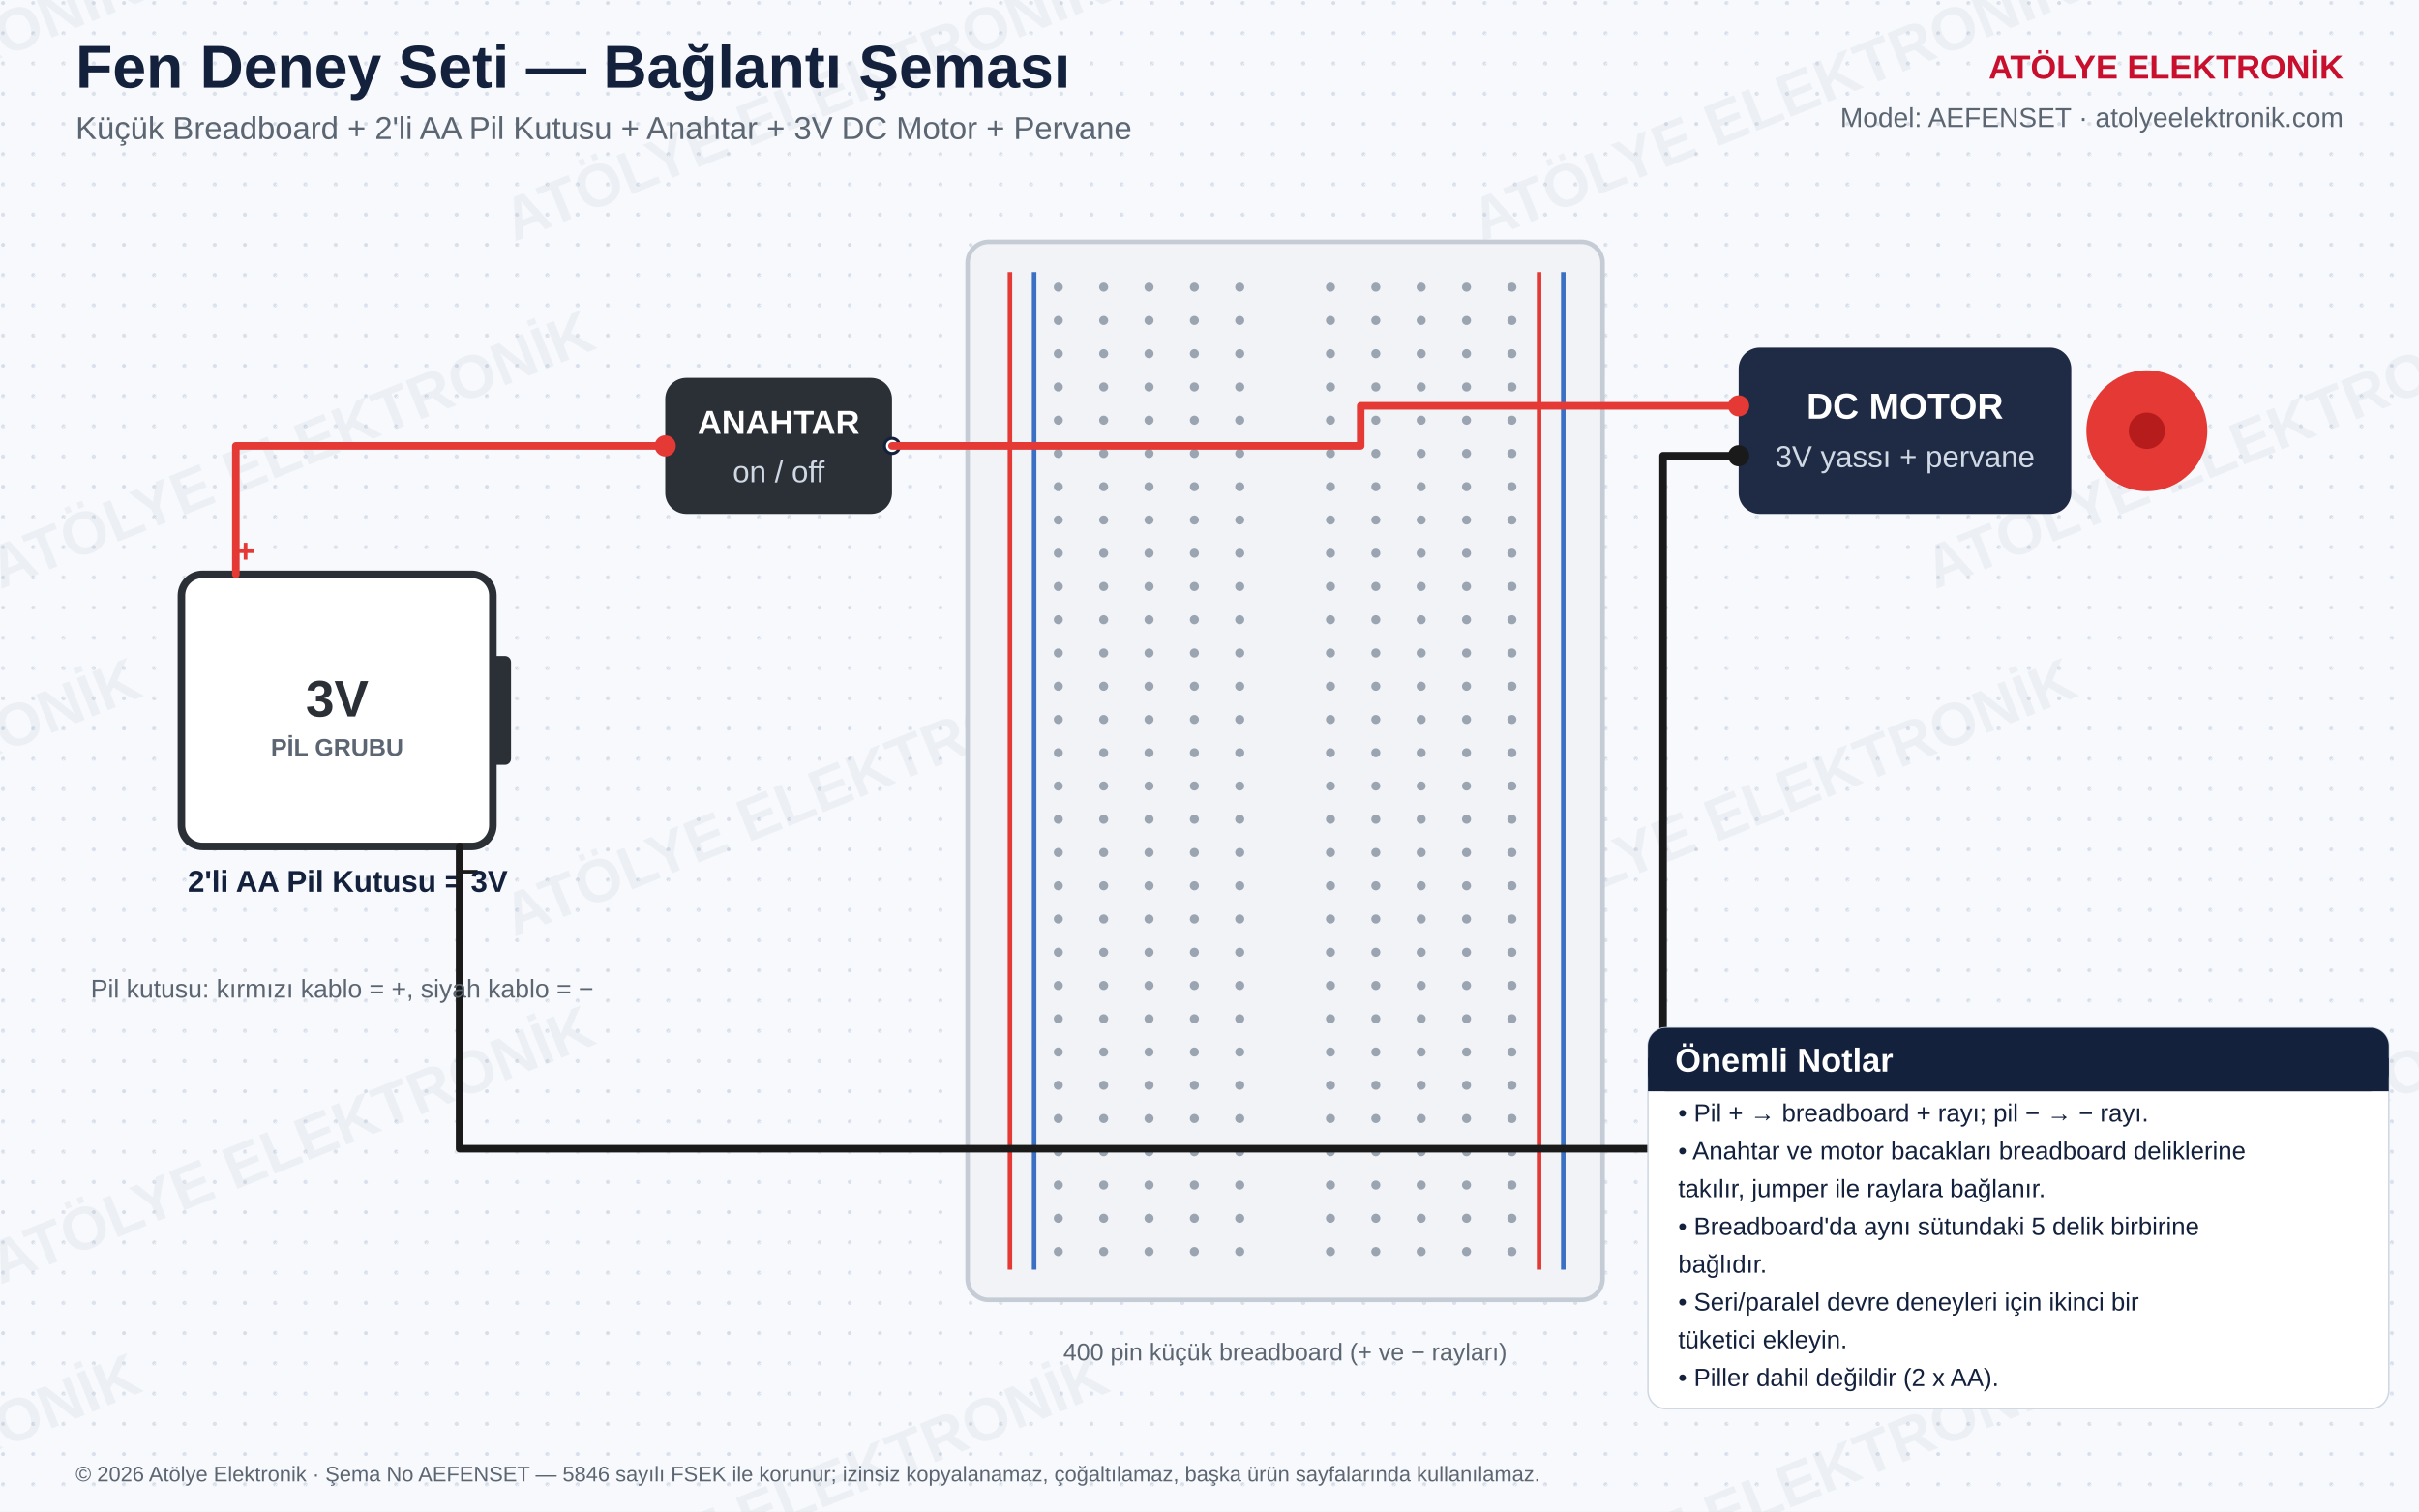
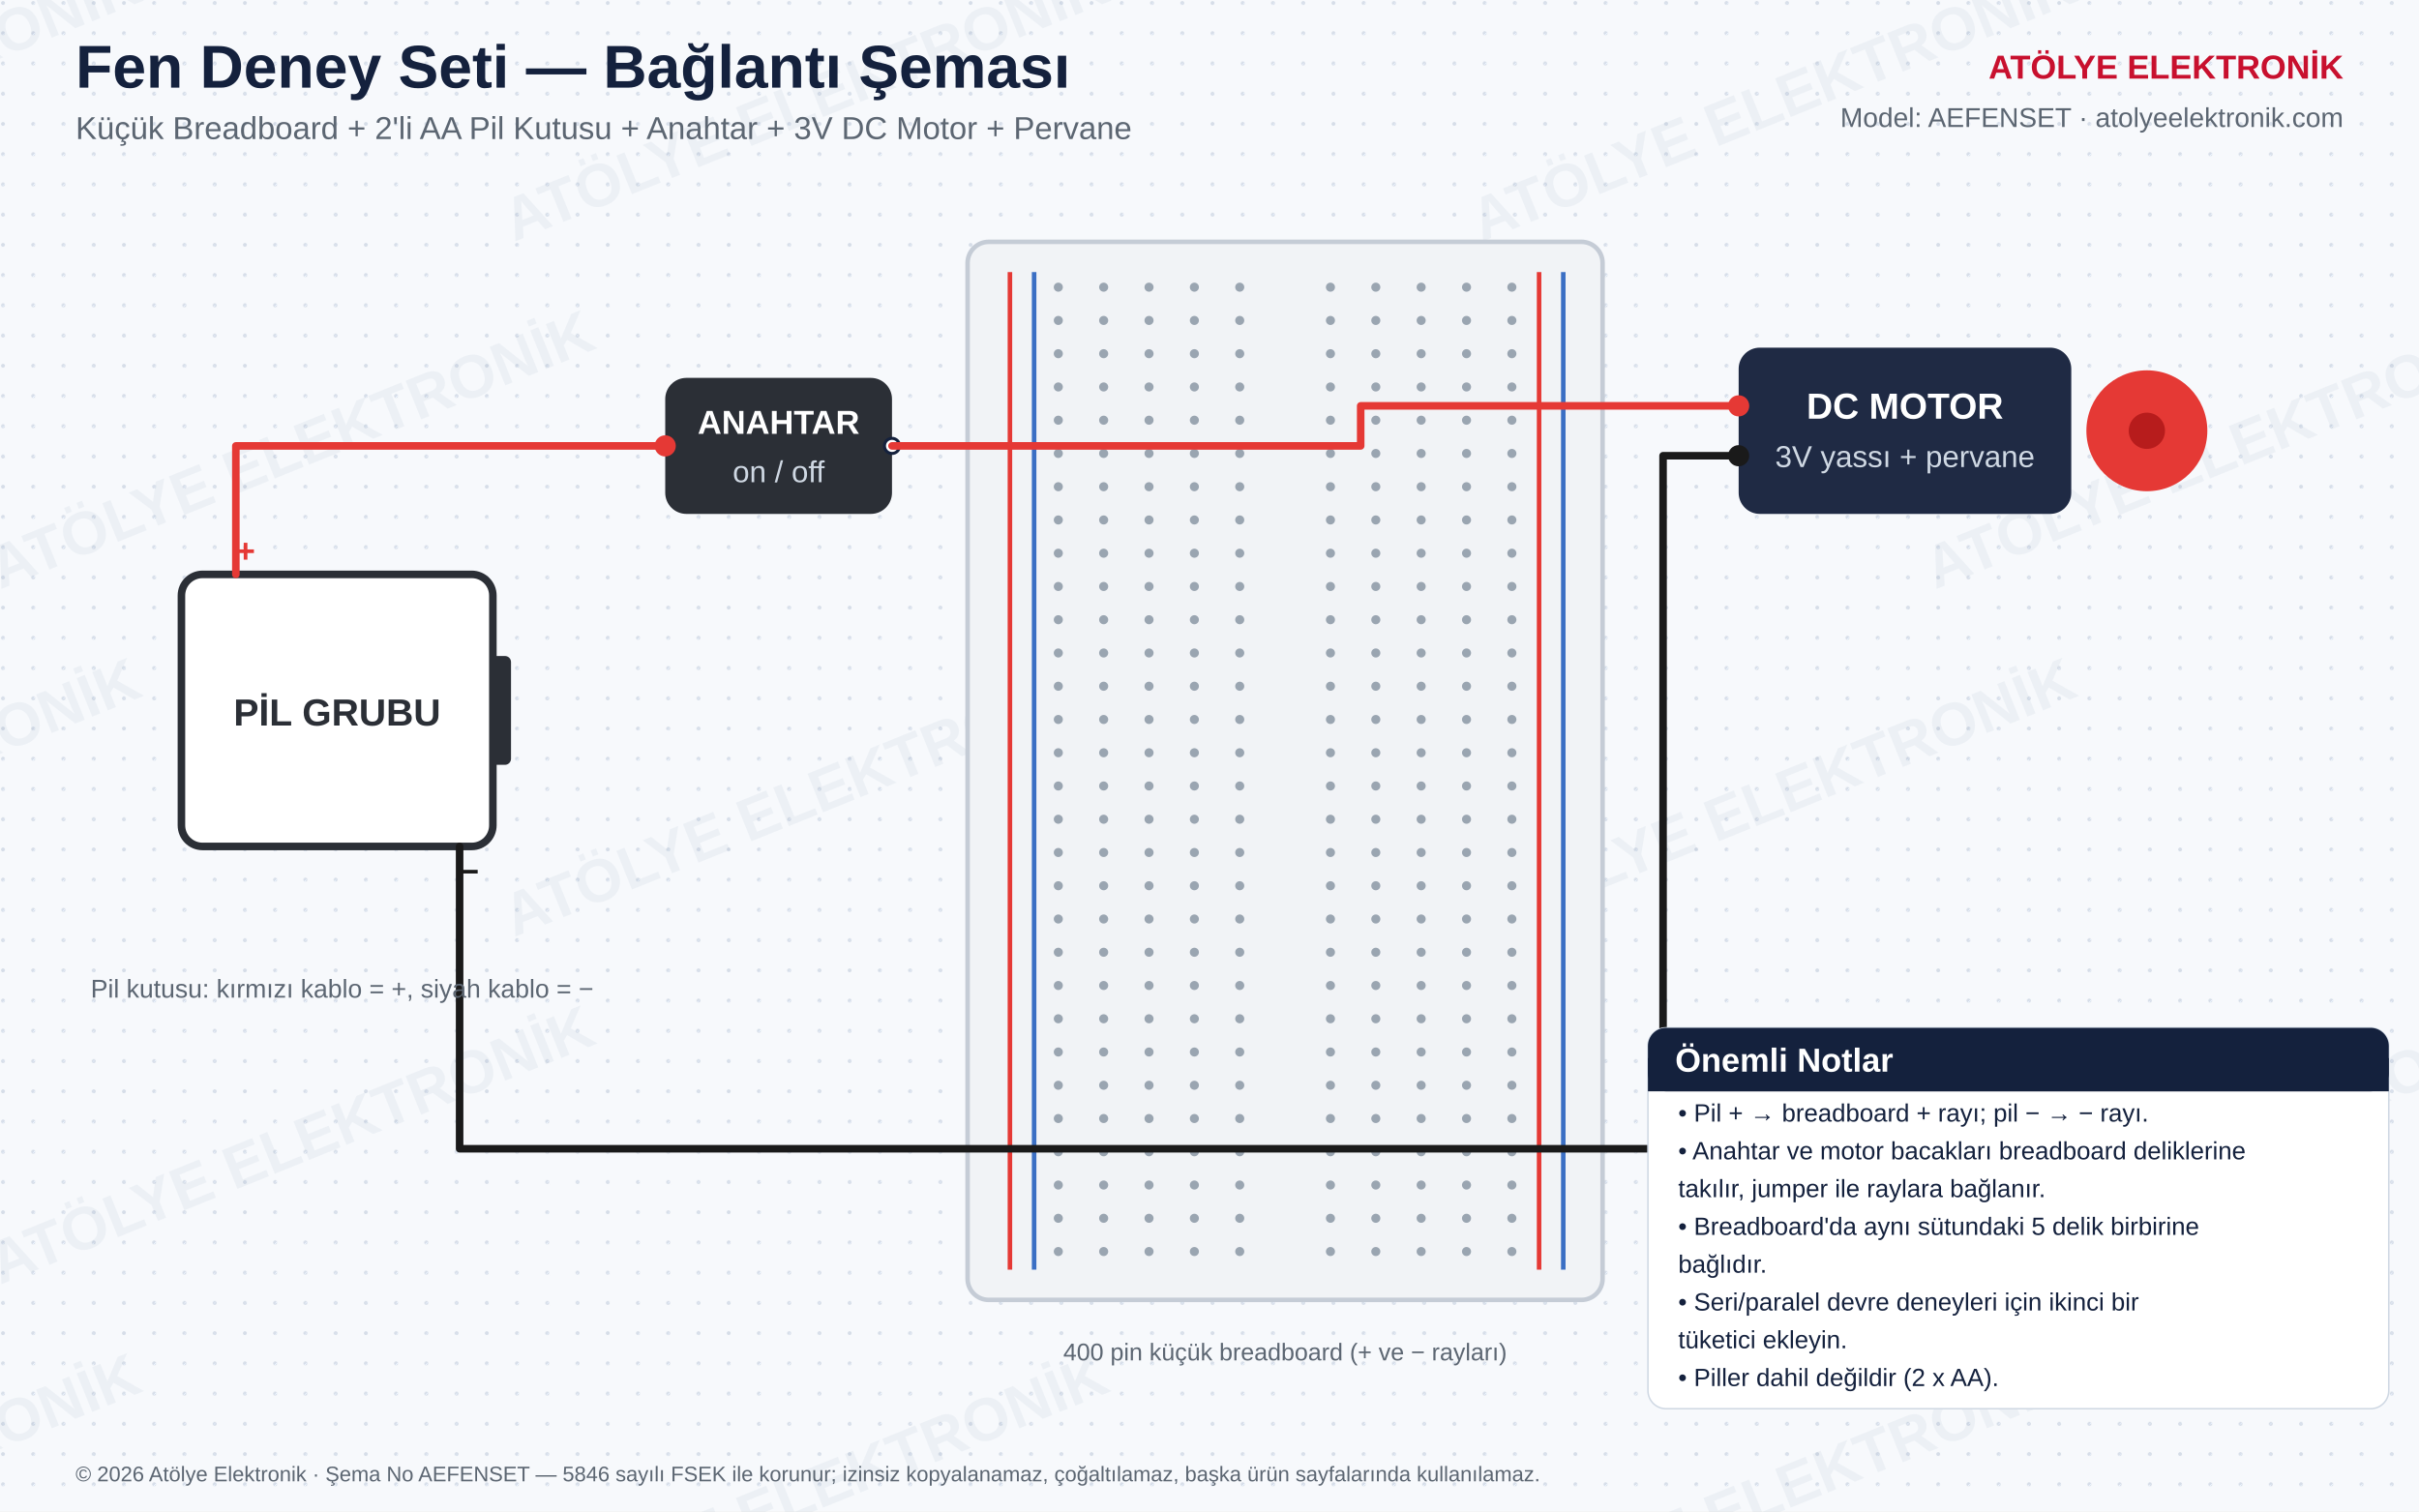
<svg xmlns="http://www.w3.org/2000/svg" width="1600" height="1000" viewBox="0 0 1600 1000" font-family="Segoe UI, Arial, sans-serif">
  <defs>
    <pattern id="dots" width="20" height="20" patternUnits="userSpaceOnUse">
      <circle cx="2" cy="2" r="1.3" fill="#d6dde8" />
    </pattern>
  </defs>
  <rect width="1600" height="1000" fill="#f7f9fc" />
  <rect width="1600" height="1000" fill="url(#dots)" />
  <g opacity="0.045" font-weight="800" font-size="40" fill="#003360">
    <text x="-300" y="160" transform="rotate(-22 -300 160)">ATÖLYE ELEKTRONİK</text>
    <text x="340" y="160" transform="rotate(-22 340 160)">ATÖLYE ELEKTRONİK</text>
    <text x="980" y="160" transform="rotate(-22 980 160)">ATÖLYE ELEKTRONİK</text>
    <text x="1620" y="160" transform="rotate(-22 1620 160)">ATÖLYE ELEKTRONİK</text>
    <text x="0" y="390" transform="rotate(-22 0 390)">ATÖLYE ELEKTRONİK</text>
    <text x="640" y="390" transform="rotate(-22 640 390)">ATÖLYE ELEKTRONİK</text>
    <text x="1280" y="390" transform="rotate(-22 1280 390)">ATÖLYE ELEKTRONİK</text>
    <text x="-300" y="620" transform="rotate(-22 -300 620)">ATÖLYE ELEKTRONİK</text>
    <text x="340" y="620" transform="rotate(-22 340 620)">ATÖLYE ELEKTRONİK</text>
    <text x="980" y="620" transform="rotate(-22 980 620)">ATÖLYE ELEKTRONİK</text>
    <text x="1620" y="620" transform="rotate(-22 1620 620)">ATÖLYE ELEKTRONİK</text>
    <text x="0" y="850" transform="rotate(-22 0 850)">ATÖLYE ELEKTRONİK</text>
    <text x="640" y="850" transform="rotate(-22 640 850)">ATÖLYE ELEKTRONİK</text>
    <text x="1280" y="850" transform="rotate(-22 1280 850)">ATÖLYE ELEKTRONİK</text>
    <text x="-300" y="1080" transform="rotate(-22 -300 1080)">ATÖLYE ELEKTRONİK</text>
    <text x="340" y="1080" transform="rotate(-22 340 1080)">ATÖLYE ELEKTRONİK</text>
    <text x="980" y="1080" transform="rotate(-22 980 1080)">ATÖLYE ELEKTRONİK</text>
    <text x="1620" y="1080" transform="rotate(-22 1620 1080)">ATÖLYE ELEKTRONİK</text>
  </g>
  <text x="50" y="58" font-size="40" font-weight="800" fill="#14213d">Fen Deney Seti — Bağlantı Şeması</text>
  <text x="50" y="92" font-size="21" fill="#5c6672">Küçük Breadboard + 2'li AA Pil Kutusu + Anahtar + 3V DC Motor + Pervane</text>
  <text x="1550" y="52" text-anchor="end" font-size="22" font-weight="800" fill="#c8102e">ATÖLYE ELEKTRONİK</text>
  <text x="1550" y="84" text-anchor="end" font-size="18" fill="#5c6672">Model: AEFENSET · atolyeelektronik.com</text>
  <rect x="120" y="380" width="206" height="180" rx="14" fill="#fff" stroke="#2b2f36" stroke-width="5" />
  <rect x="324" y="434.0" width="14" height="72.0" rx="4" fill="#2b2f36" />
-   <text x="223.0" y="474.0" text-anchor="middle" font-size="34" font-weight="800" fill="#2b2f36">3V</text>
-   <text x="223.0" y="500.0" text-anchor="middle" font-size="16" font-weight="700" fill="#5c6672">PİL GRUBU</text>
+   <text x="223.0" y="480.0" text-anchor="middle" font-size="25" font-weight="800" fill="#2b2f36">PİL GRUBU</text>
  <text x="156" y="372" font-size="22" font-weight="700" fill="#e53935">+</text>
  <text x="304" y="584" font-size="22" font-weight="700" fill="#1a1a1a">−</text>
-   <text x="230.0" y="590" text-anchor="middle" font-size="20" font-weight="700" fill="#14213d">2'li AA Pil Kutusu = 3V</text>
  <rect x="640" y="160" width="420" height="700" rx="14" fill="#f1f3f6" stroke="#c5ccd6" stroke-width="3" />
  <circle cx="700" cy="190" r="3" fill="#9aa5b1" />
  <circle cx="730" cy="190" r="3" fill="#9aa5b1" />
  <circle cx="760" cy="190" r="3" fill="#9aa5b1" />
  <circle cx="790" cy="190" r="3" fill="#9aa5b1" />
  <circle cx="820" cy="190" r="3" fill="#9aa5b1" />
  <circle cx="880" cy="190" r="3" fill="#9aa5b1" />
  <circle cx="910" cy="190" r="3" fill="#9aa5b1" />
  <circle cx="940" cy="190" r="3" fill="#9aa5b1" />
  <circle cx="970" cy="190" r="3" fill="#9aa5b1" />
  <circle cx="1000" cy="190" r="3" fill="#9aa5b1" />
  <circle cx="700" cy="212" r="3" fill="#9aa5b1" />
  <circle cx="730" cy="212" r="3" fill="#9aa5b1" />
  <circle cx="760" cy="212" r="3" fill="#9aa5b1" />
  <circle cx="790" cy="212" r="3" fill="#9aa5b1" />
  <circle cx="820" cy="212" r="3" fill="#9aa5b1" />
  <circle cx="880" cy="212" r="3" fill="#9aa5b1" />
  <circle cx="910" cy="212" r="3" fill="#9aa5b1" />
  <circle cx="940" cy="212" r="3" fill="#9aa5b1" />
  <circle cx="970" cy="212" r="3" fill="#9aa5b1" />
  <circle cx="1000" cy="212" r="3" fill="#9aa5b1" />
  <circle cx="700" cy="234" r="3" fill="#9aa5b1" />
  <circle cx="730" cy="234" r="3" fill="#9aa5b1" />
  <circle cx="760" cy="234" r="3" fill="#9aa5b1" />
  <circle cx="790" cy="234" r="3" fill="#9aa5b1" />
  <circle cx="820" cy="234" r="3" fill="#9aa5b1" />
  <circle cx="880" cy="234" r="3" fill="#9aa5b1" />
  <circle cx="910" cy="234" r="3" fill="#9aa5b1" />
  <circle cx="940" cy="234" r="3" fill="#9aa5b1" />
  <circle cx="970" cy="234" r="3" fill="#9aa5b1" />
  <circle cx="1000" cy="234" r="3" fill="#9aa5b1" />
  <circle cx="700" cy="256" r="3" fill="#9aa5b1" />
  <circle cx="730" cy="256" r="3" fill="#9aa5b1" />
  <circle cx="760" cy="256" r="3" fill="#9aa5b1" />
  <circle cx="790" cy="256" r="3" fill="#9aa5b1" />
  <circle cx="820" cy="256" r="3" fill="#9aa5b1" />
  <circle cx="880" cy="256" r="3" fill="#9aa5b1" />
  <circle cx="910" cy="256" r="3" fill="#9aa5b1" />
  <circle cx="940" cy="256" r="3" fill="#9aa5b1" />
  <circle cx="970" cy="256" r="3" fill="#9aa5b1" />
  <circle cx="1000" cy="256" r="3" fill="#9aa5b1" />
  <circle cx="700" cy="278" r="3" fill="#9aa5b1" />
  <circle cx="730" cy="278" r="3" fill="#9aa5b1" />
  <circle cx="760" cy="278" r="3" fill="#9aa5b1" />
  <circle cx="790" cy="278" r="3" fill="#9aa5b1" />
  <circle cx="820" cy="278" r="3" fill="#9aa5b1" />
  <circle cx="880" cy="278" r="3" fill="#9aa5b1" />
  <circle cx="910" cy="278" r="3" fill="#9aa5b1" />
  <circle cx="940" cy="278" r="3" fill="#9aa5b1" />
  <circle cx="970" cy="278" r="3" fill="#9aa5b1" />
  <circle cx="1000" cy="278" r="3" fill="#9aa5b1" />
  <circle cx="700" cy="300" r="3" fill="#9aa5b1" />
  <circle cx="730" cy="300" r="3" fill="#9aa5b1" />
  <circle cx="760" cy="300" r="3" fill="#9aa5b1" />
  <circle cx="790" cy="300" r="3" fill="#9aa5b1" />
  <circle cx="820" cy="300" r="3" fill="#9aa5b1" />
  <circle cx="880" cy="300" r="3" fill="#9aa5b1" />
  <circle cx="910" cy="300" r="3" fill="#9aa5b1" />
  <circle cx="940" cy="300" r="3" fill="#9aa5b1" />
  <circle cx="970" cy="300" r="3" fill="#9aa5b1" />
  <circle cx="1000" cy="300" r="3" fill="#9aa5b1" />
  <circle cx="700" cy="322" r="3" fill="#9aa5b1" />
  <circle cx="730" cy="322" r="3" fill="#9aa5b1" />
  <circle cx="760" cy="322" r="3" fill="#9aa5b1" />
  <circle cx="790" cy="322" r="3" fill="#9aa5b1" />
  <circle cx="820" cy="322" r="3" fill="#9aa5b1" />
  <circle cx="880" cy="322" r="3" fill="#9aa5b1" />
  <circle cx="910" cy="322" r="3" fill="#9aa5b1" />
  <circle cx="940" cy="322" r="3" fill="#9aa5b1" />
  <circle cx="970" cy="322" r="3" fill="#9aa5b1" />
  <circle cx="1000" cy="322" r="3" fill="#9aa5b1" />
  <circle cx="700" cy="344" r="3" fill="#9aa5b1" />
  <circle cx="730" cy="344" r="3" fill="#9aa5b1" />
  <circle cx="760" cy="344" r="3" fill="#9aa5b1" />
  <circle cx="790" cy="344" r="3" fill="#9aa5b1" />
  <circle cx="820" cy="344" r="3" fill="#9aa5b1" />
  <circle cx="880" cy="344" r="3" fill="#9aa5b1" />
  <circle cx="910" cy="344" r="3" fill="#9aa5b1" />
  <circle cx="940" cy="344" r="3" fill="#9aa5b1" />
  <circle cx="970" cy="344" r="3" fill="#9aa5b1" />
  <circle cx="1000" cy="344" r="3" fill="#9aa5b1" />
  <circle cx="700" cy="366" r="3" fill="#9aa5b1" />
  <circle cx="730" cy="366" r="3" fill="#9aa5b1" />
  <circle cx="760" cy="366" r="3" fill="#9aa5b1" />
  <circle cx="790" cy="366" r="3" fill="#9aa5b1" />
  <circle cx="820" cy="366" r="3" fill="#9aa5b1" />
  <circle cx="880" cy="366" r="3" fill="#9aa5b1" />
  <circle cx="910" cy="366" r="3" fill="#9aa5b1" />
  <circle cx="940" cy="366" r="3" fill="#9aa5b1" />
  <circle cx="970" cy="366" r="3" fill="#9aa5b1" />
  <circle cx="1000" cy="366" r="3" fill="#9aa5b1" />
  <circle cx="700" cy="388" r="3" fill="#9aa5b1" />
  <circle cx="730" cy="388" r="3" fill="#9aa5b1" />
  <circle cx="760" cy="388" r="3" fill="#9aa5b1" />
  <circle cx="790" cy="388" r="3" fill="#9aa5b1" />
  <circle cx="820" cy="388" r="3" fill="#9aa5b1" />
  <circle cx="880" cy="388" r="3" fill="#9aa5b1" />
  <circle cx="910" cy="388" r="3" fill="#9aa5b1" />
  <circle cx="940" cy="388" r="3" fill="#9aa5b1" />
  <circle cx="970" cy="388" r="3" fill="#9aa5b1" />
  <circle cx="1000" cy="388" r="3" fill="#9aa5b1" />
  <circle cx="700" cy="410" r="3" fill="#9aa5b1" />
  <circle cx="730" cy="410" r="3" fill="#9aa5b1" />
  <circle cx="760" cy="410" r="3" fill="#9aa5b1" />
  <circle cx="790" cy="410" r="3" fill="#9aa5b1" />
  <circle cx="820" cy="410" r="3" fill="#9aa5b1" />
  <circle cx="880" cy="410" r="3" fill="#9aa5b1" />
  <circle cx="910" cy="410" r="3" fill="#9aa5b1" />
  <circle cx="940" cy="410" r="3" fill="#9aa5b1" />
  <circle cx="970" cy="410" r="3" fill="#9aa5b1" />
  <circle cx="1000" cy="410" r="3" fill="#9aa5b1" />
  <circle cx="700" cy="432" r="3" fill="#9aa5b1" />
  <circle cx="730" cy="432" r="3" fill="#9aa5b1" />
  <circle cx="760" cy="432" r="3" fill="#9aa5b1" />
  <circle cx="790" cy="432" r="3" fill="#9aa5b1" />
  <circle cx="820" cy="432" r="3" fill="#9aa5b1" />
  <circle cx="880" cy="432" r="3" fill="#9aa5b1" />
  <circle cx="910" cy="432" r="3" fill="#9aa5b1" />
  <circle cx="940" cy="432" r="3" fill="#9aa5b1" />
  <circle cx="970" cy="432" r="3" fill="#9aa5b1" />
  <circle cx="1000" cy="432" r="3" fill="#9aa5b1" />
  <circle cx="700" cy="454" r="3" fill="#9aa5b1" />
  <circle cx="730" cy="454" r="3" fill="#9aa5b1" />
  <circle cx="760" cy="454" r="3" fill="#9aa5b1" />
  <circle cx="790" cy="454" r="3" fill="#9aa5b1" />
  <circle cx="820" cy="454" r="3" fill="#9aa5b1" />
  <circle cx="880" cy="454" r="3" fill="#9aa5b1" />
  <circle cx="910" cy="454" r="3" fill="#9aa5b1" />
  <circle cx="940" cy="454" r="3" fill="#9aa5b1" />
  <circle cx="970" cy="454" r="3" fill="#9aa5b1" />
  <circle cx="1000" cy="454" r="3" fill="#9aa5b1" />
  <circle cx="700" cy="476" r="3" fill="#9aa5b1" />
  <circle cx="730" cy="476" r="3" fill="#9aa5b1" />
  <circle cx="760" cy="476" r="3" fill="#9aa5b1" />
  <circle cx="790" cy="476" r="3" fill="#9aa5b1" />
  <circle cx="820" cy="476" r="3" fill="#9aa5b1" />
  <circle cx="880" cy="476" r="3" fill="#9aa5b1" />
  <circle cx="910" cy="476" r="3" fill="#9aa5b1" />
  <circle cx="940" cy="476" r="3" fill="#9aa5b1" />
  <circle cx="970" cy="476" r="3" fill="#9aa5b1" />
  <circle cx="1000" cy="476" r="3" fill="#9aa5b1" />
  <circle cx="700" cy="498" r="3" fill="#9aa5b1" />
  <circle cx="730" cy="498" r="3" fill="#9aa5b1" />
  <circle cx="760" cy="498" r="3" fill="#9aa5b1" />
  <circle cx="790" cy="498" r="3" fill="#9aa5b1" />
  <circle cx="820" cy="498" r="3" fill="#9aa5b1" />
  <circle cx="880" cy="498" r="3" fill="#9aa5b1" />
  <circle cx="910" cy="498" r="3" fill="#9aa5b1" />
  <circle cx="940" cy="498" r="3" fill="#9aa5b1" />
  <circle cx="970" cy="498" r="3" fill="#9aa5b1" />
  <circle cx="1000" cy="498" r="3" fill="#9aa5b1" />
  <circle cx="700" cy="520" r="3" fill="#9aa5b1" />
  <circle cx="730" cy="520" r="3" fill="#9aa5b1" />
  <circle cx="760" cy="520" r="3" fill="#9aa5b1" />
  <circle cx="790" cy="520" r="3" fill="#9aa5b1" />
  <circle cx="820" cy="520" r="3" fill="#9aa5b1" />
  <circle cx="880" cy="520" r="3" fill="#9aa5b1" />
  <circle cx="910" cy="520" r="3" fill="#9aa5b1" />
  <circle cx="940" cy="520" r="3" fill="#9aa5b1" />
  <circle cx="970" cy="520" r="3" fill="#9aa5b1" />
  <circle cx="1000" cy="520" r="3" fill="#9aa5b1" />
  <circle cx="700" cy="542" r="3" fill="#9aa5b1" />
  <circle cx="730" cy="542" r="3" fill="#9aa5b1" />
  <circle cx="760" cy="542" r="3" fill="#9aa5b1" />
  <circle cx="790" cy="542" r="3" fill="#9aa5b1" />
  <circle cx="820" cy="542" r="3" fill="#9aa5b1" />
  <circle cx="880" cy="542" r="3" fill="#9aa5b1" />
  <circle cx="910" cy="542" r="3" fill="#9aa5b1" />
  <circle cx="940" cy="542" r="3" fill="#9aa5b1" />
  <circle cx="970" cy="542" r="3" fill="#9aa5b1" />
  <circle cx="1000" cy="542" r="3" fill="#9aa5b1" />
  <circle cx="700" cy="564" r="3" fill="#9aa5b1" />
  <circle cx="730" cy="564" r="3" fill="#9aa5b1" />
  <circle cx="760" cy="564" r="3" fill="#9aa5b1" />
  <circle cx="790" cy="564" r="3" fill="#9aa5b1" />
  <circle cx="820" cy="564" r="3" fill="#9aa5b1" />
  <circle cx="880" cy="564" r="3" fill="#9aa5b1" />
  <circle cx="910" cy="564" r="3" fill="#9aa5b1" />
  <circle cx="940" cy="564" r="3" fill="#9aa5b1" />
  <circle cx="970" cy="564" r="3" fill="#9aa5b1" />
  <circle cx="1000" cy="564" r="3" fill="#9aa5b1" />
  <circle cx="700" cy="586" r="3" fill="#9aa5b1" />
  <circle cx="730" cy="586" r="3" fill="#9aa5b1" />
  <circle cx="760" cy="586" r="3" fill="#9aa5b1" />
  <circle cx="790" cy="586" r="3" fill="#9aa5b1" />
  <circle cx="820" cy="586" r="3" fill="#9aa5b1" />
  <circle cx="880" cy="586" r="3" fill="#9aa5b1" />
  <circle cx="910" cy="586" r="3" fill="#9aa5b1" />
  <circle cx="940" cy="586" r="3" fill="#9aa5b1" />
  <circle cx="970" cy="586" r="3" fill="#9aa5b1" />
  <circle cx="1000" cy="586" r="3" fill="#9aa5b1" />
  <circle cx="700" cy="608" r="3" fill="#9aa5b1" />
  <circle cx="730" cy="608" r="3" fill="#9aa5b1" />
  <circle cx="760" cy="608" r="3" fill="#9aa5b1" />
  <circle cx="790" cy="608" r="3" fill="#9aa5b1" />
  <circle cx="820" cy="608" r="3" fill="#9aa5b1" />
  <circle cx="880" cy="608" r="3" fill="#9aa5b1" />
  <circle cx="910" cy="608" r="3" fill="#9aa5b1" />
  <circle cx="940" cy="608" r="3" fill="#9aa5b1" />
  <circle cx="970" cy="608" r="3" fill="#9aa5b1" />
  <circle cx="1000" cy="608" r="3" fill="#9aa5b1" />
  <circle cx="700" cy="630" r="3" fill="#9aa5b1" />
  <circle cx="730" cy="630" r="3" fill="#9aa5b1" />
  <circle cx="760" cy="630" r="3" fill="#9aa5b1" />
  <circle cx="790" cy="630" r="3" fill="#9aa5b1" />
  <circle cx="820" cy="630" r="3" fill="#9aa5b1" />
  <circle cx="880" cy="630" r="3" fill="#9aa5b1" />
  <circle cx="910" cy="630" r="3" fill="#9aa5b1" />
  <circle cx="940" cy="630" r="3" fill="#9aa5b1" />
  <circle cx="970" cy="630" r="3" fill="#9aa5b1" />
  <circle cx="1000" cy="630" r="3" fill="#9aa5b1" />
  <circle cx="700" cy="652" r="3" fill="#9aa5b1" />
  <circle cx="730" cy="652" r="3" fill="#9aa5b1" />
  <circle cx="760" cy="652" r="3" fill="#9aa5b1" />
  <circle cx="790" cy="652" r="3" fill="#9aa5b1" />
  <circle cx="820" cy="652" r="3" fill="#9aa5b1" />
  <circle cx="880" cy="652" r="3" fill="#9aa5b1" />
  <circle cx="910" cy="652" r="3" fill="#9aa5b1" />
  <circle cx="940" cy="652" r="3" fill="#9aa5b1" />
  <circle cx="970" cy="652" r="3" fill="#9aa5b1" />
  <circle cx="1000" cy="652" r="3" fill="#9aa5b1" />
  <circle cx="700" cy="674" r="3" fill="#9aa5b1" />
  <circle cx="730" cy="674" r="3" fill="#9aa5b1" />
  <circle cx="760" cy="674" r="3" fill="#9aa5b1" />
  <circle cx="790" cy="674" r="3" fill="#9aa5b1" />
  <circle cx="820" cy="674" r="3" fill="#9aa5b1" />
  <circle cx="880" cy="674" r="3" fill="#9aa5b1" />
  <circle cx="910" cy="674" r="3" fill="#9aa5b1" />
  <circle cx="940" cy="674" r="3" fill="#9aa5b1" />
  <circle cx="970" cy="674" r="3" fill="#9aa5b1" />
  <circle cx="1000" cy="674" r="3" fill="#9aa5b1" />
  <circle cx="700" cy="696" r="3" fill="#9aa5b1" />
  <circle cx="730" cy="696" r="3" fill="#9aa5b1" />
  <circle cx="760" cy="696" r="3" fill="#9aa5b1" />
  <circle cx="790" cy="696" r="3" fill="#9aa5b1" />
  <circle cx="820" cy="696" r="3" fill="#9aa5b1" />
  <circle cx="880" cy="696" r="3" fill="#9aa5b1" />
  <circle cx="910" cy="696" r="3" fill="#9aa5b1" />
  <circle cx="940" cy="696" r="3" fill="#9aa5b1" />
  <circle cx="970" cy="696" r="3" fill="#9aa5b1" />
  <circle cx="1000" cy="696" r="3" fill="#9aa5b1" />
  <circle cx="700" cy="718" r="3" fill="#9aa5b1" />
  <circle cx="730" cy="718" r="3" fill="#9aa5b1" />
  <circle cx="760" cy="718" r="3" fill="#9aa5b1" />
  <circle cx="790" cy="718" r="3" fill="#9aa5b1" />
  <circle cx="820" cy="718" r="3" fill="#9aa5b1" />
  <circle cx="880" cy="718" r="3" fill="#9aa5b1" />
  <circle cx="910" cy="718" r="3" fill="#9aa5b1" />
  <circle cx="940" cy="718" r="3" fill="#9aa5b1" />
  <circle cx="970" cy="718" r="3" fill="#9aa5b1" />
  <circle cx="1000" cy="718" r="3" fill="#9aa5b1" />
  <circle cx="700" cy="740" r="3" fill="#9aa5b1" />
  <circle cx="730" cy="740" r="3" fill="#9aa5b1" />
  <circle cx="760" cy="740" r="3" fill="#9aa5b1" />
  <circle cx="790" cy="740" r="3" fill="#9aa5b1" />
  <circle cx="820" cy="740" r="3" fill="#9aa5b1" />
  <circle cx="880" cy="740" r="3" fill="#9aa5b1" />
  <circle cx="910" cy="740" r="3" fill="#9aa5b1" />
  <circle cx="940" cy="740" r="3" fill="#9aa5b1" />
  <circle cx="970" cy="740" r="3" fill="#9aa5b1" />
  <circle cx="1000" cy="740" r="3" fill="#9aa5b1" />
  <circle cx="700" cy="762" r="3" fill="#9aa5b1" />
  <circle cx="730" cy="762" r="3" fill="#9aa5b1" />
  <circle cx="760" cy="762" r="3" fill="#9aa5b1" />
  <circle cx="790" cy="762" r="3" fill="#9aa5b1" />
  <circle cx="820" cy="762" r="3" fill="#9aa5b1" />
  <circle cx="880" cy="762" r="3" fill="#9aa5b1" />
  <circle cx="910" cy="762" r="3" fill="#9aa5b1" />
  <circle cx="940" cy="762" r="3" fill="#9aa5b1" />
  <circle cx="970" cy="762" r="3" fill="#9aa5b1" />
  <circle cx="1000" cy="762" r="3" fill="#9aa5b1" />
  <circle cx="700" cy="784" r="3" fill="#9aa5b1" />
  <circle cx="730" cy="784" r="3" fill="#9aa5b1" />
  <circle cx="760" cy="784" r="3" fill="#9aa5b1" />
  <circle cx="790" cy="784" r="3" fill="#9aa5b1" />
  <circle cx="820" cy="784" r="3" fill="#9aa5b1" />
  <circle cx="880" cy="784" r="3" fill="#9aa5b1" />
  <circle cx="910" cy="784" r="3" fill="#9aa5b1" />
  <circle cx="940" cy="784" r="3" fill="#9aa5b1" />
  <circle cx="970" cy="784" r="3" fill="#9aa5b1" />
  <circle cx="1000" cy="784" r="3" fill="#9aa5b1" />
  <circle cx="700" cy="806" r="3" fill="#9aa5b1" />
  <circle cx="730" cy="806" r="3" fill="#9aa5b1" />
  <circle cx="760" cy="806" r="3" fill="#9aa5b1" />
  <circle cx="790" cy="806" r="3" fill="#9aa5b1" />
  <circle cx="820" cy="806" r="3" fill="#9aa5b1" />
  <circle cx="880" cy="806" r="3" fill="#9aa5b1" />
  <circle cx="910" cy="806" r="3" fill="#9aa5b1" />
  <circle cx="940" cy="806" r="3" fill="#9aa5b1" />
  <circle cx="970" cy="806" r="3" fill="#9aa5b1" />
  <circle cx="1000" cy="806" r="3" fill="#9aa5b1" />
  <circle cx="700" cy="828" r="3" fill="#9aa5b1" />
  <circle cx="730" cy="828" r="3" fill="#9aa5b1" />
  <circle cx="760" cy="828" r="3" fill="#9aa5b1" />
  <circle cx="790" cy="828" r="3" fill="#9aa5b1" />
  <circle cx="820" cy="828" r="3" fill="#9aa5b1" />
  <circle cx="880" cy="828" r="3" fill="#9aa5b1" />
  <circle cx="910" cy="828" r="3" fill="#9aa5b1" />
  <circle cx="940" cy="828" r="3" fill="#9aa5b1" />
  <circle cx="970" cy="828" r="3" fill="#9aa5b1" />
  <circle cx="1000" cy="828" r="3" fill="#9aa5b1" />
  <line x1="668" y1="180" x2="668" y2="840" stroke="#e53935" stroke-width="3" />
  <line x1="684" y1="180" x2="684" y2="840" stroke="#3b6fc4" stroke-width="3" />
  <line x1="1018" y1="180" x2="1018" y2="840" stroke="#e53935" stroke-width="3" />
  <line x1="1034" y1="180" x2="1034" y2="840" stroke="#3b6fc4" stroke-width="3" />
  <text x="850" y="900" text-anchor="middle" font-size="16" font-weight="500" fill="#5c6672">400 pin küçük breadboard (+ ve − rayları)</text>
  <rect x="440" y="250" width="150" height="90" rx="14" fill="#2b2f36" />
  <text x="515.0" y="287.0" text-anchor="middle" font-size="22" font-weight="700" fill="#fff">ANAHTAR</text>
  <text x="515.0" y="319.0" text-anchor="middle" font-size="20" fill="#cfd8e3">on / off</text>
  <text x="454" y="302.0" font-size="21" font-weight="700" fill="#fff" />
  <circle cx="440" cy="295.0" r="5" fill="#fff" stroke="#14213d" stroke-width="2" />
  <text x="576" y="302.0" text-anchor="end" font-size="21" font-weight="700" fill="#fff"> </text>
  <circle cx="590" cy="295.0" r="5" fill="#fff" stroke="#14213d" stroke-width="2" />
  <path d="M 156 380 L 156 295 L 440 295" fill="none" stroke="#e53935" stroke-width="5" stroke-linejoin="round" stroke-linecap="round" />
  <circle cx="440" cy="295" r="7" fill="#e53935" />
  <rect x="1150" y="230" width="220" height="110" rx="14" fill="#1f2a44" />
  <text x="1260.0" y="277.0" text-anchor="middle" font-size="24" font-weight="700" fill="#fff">DC MOTOR</text>
  <text x="1260.0" y="309.0" text-anchor="middle" font-size="20" fill="#cfd8e3">3V yassı + pervane</text>
  <text x="1164" y="275.5" font-size="21" font-weight="700" fill="#fff" />
  <circle cx="1150" cy="268.5" r="5" fill="#fff" stroke="#14213d" stroke-width="2" />
  <text x="1164" y="308.5" font-size="21" font-weight="700" fill="#fff"> </text>
  <circle cx="1150" cy="301.5" r="5" fill="#fff" stroke="#14213d" stroke-width="2" />
  <circle cx="1420" cy="285" r="40" fill="#e53935" />
  <circle cx="1420" cy="285" r="12" fill="#b71c1c" />
  <path d="M 590 295 L 900 295 L 900 268.5 L 1150 268.5" fill="none" stroke="#e53935" stroke-width="5" stroke-linejoin="round" stroke-linecap="round" />
  <circle cx="1150" cy="268.5" r="7" fill="#e53935" />
  <path d="M 1150 301.5 L 1100 301.5 L 1100 760 L 304 760 L 304 560" fill="none" stroke="#1a1a1a" stroke-width="5" stroke-linejoin="round" stroke-linecap="round" />
  <circle cx="1150" cy="301.5" r="7" fill="#1a1a1a" />
  <text x="60" y="660" text-anchor="start" font-size="17" font-weight="500" fill="#5c6672">Pil kutusu: kırmızı kablo = +, siyah kablo = −</text>
  <rect x="1090" y="680" width="490" height="252" rx="12" fill="#fff" stroke="#cfd8e3" />
  <rect x="1090" y="680" width="490" height="42" rx="12" fill="#14213d" />
  <rect x="1090" y="700" width="490" height="22" fill="#14213d" />
  <text x="1108" y="709" font-size="22" font-weight="700" fill="#fff">Önemli Notlar</text>
  <text x="1110" y="742" font-size="16.5" fill="#14213d">• Pil + → breadboard + rayı; pil − → − rayı.</text>
  <text x="1110" y="767" font-size="16.5" fill="#14213d">• Anahtar ve motor bacakları breadboard deliklerine</text>
  <text x="1110" y="792" font-size="16.5" fill="#14213d">   takılır, jumper ile raylara bağlanır.</text>
  <text x="1110" y="817" font-size="16.5" fill="#14213d">• Breadboard'da aynı sütundaki 5 delik birbirine</text>
  <text x="1110" y="842" font-size="16.5" fill="#14213d">   bağlıdır.</text>
  <text x="1110" y="867" font-size="16.5" fill="#14213d">• Seri/paralel devre deneyleri için ikinci bir</text>
  <text x="1110" y="892" font-size="16.5" fill="#14213d">   tüketici ekleyin.</text>
  <text x="1110" y="917" font-size="16.5" fill="#14213d">• Piller dahil değildir (2 x AA).</text>
  <text x="50" y="980" font-size="14" fill="#5c6672">© 2026 Atölye Elektronik · Şema No AEFENSET — 5846 sayılı FSEK ile korunur; izinsiz kopyalanamaz, çoğaltılamaz, başka ürün sayfalarında kullanılamaz.</text>
</svg>
